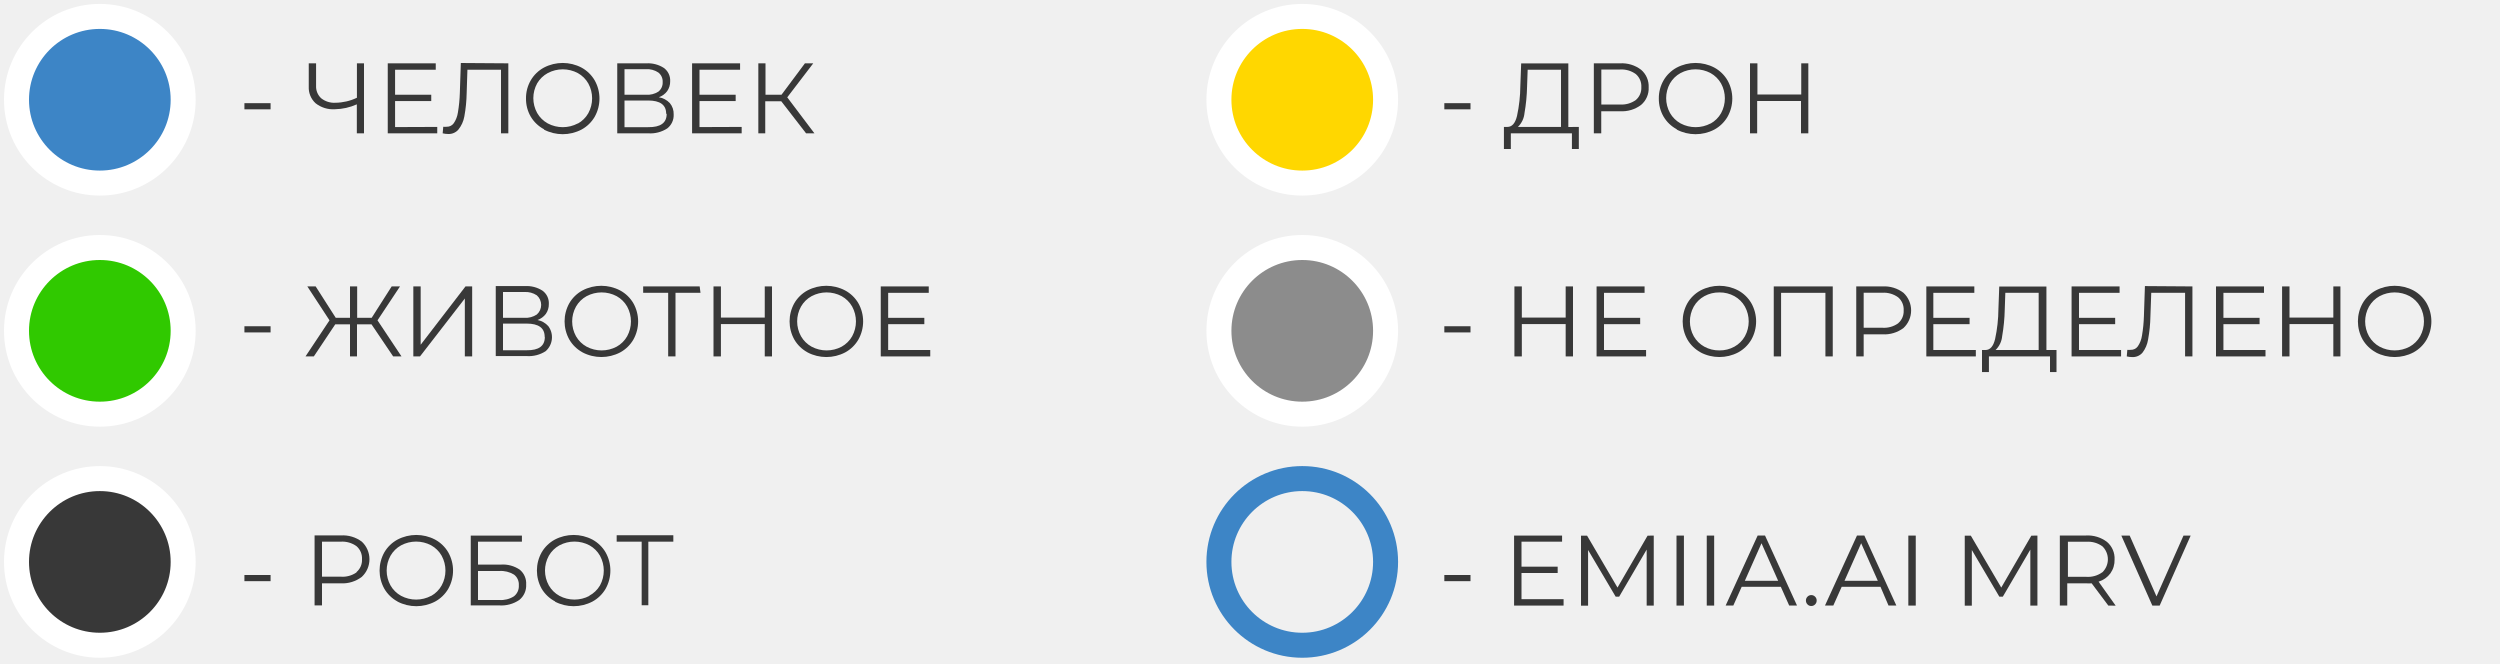
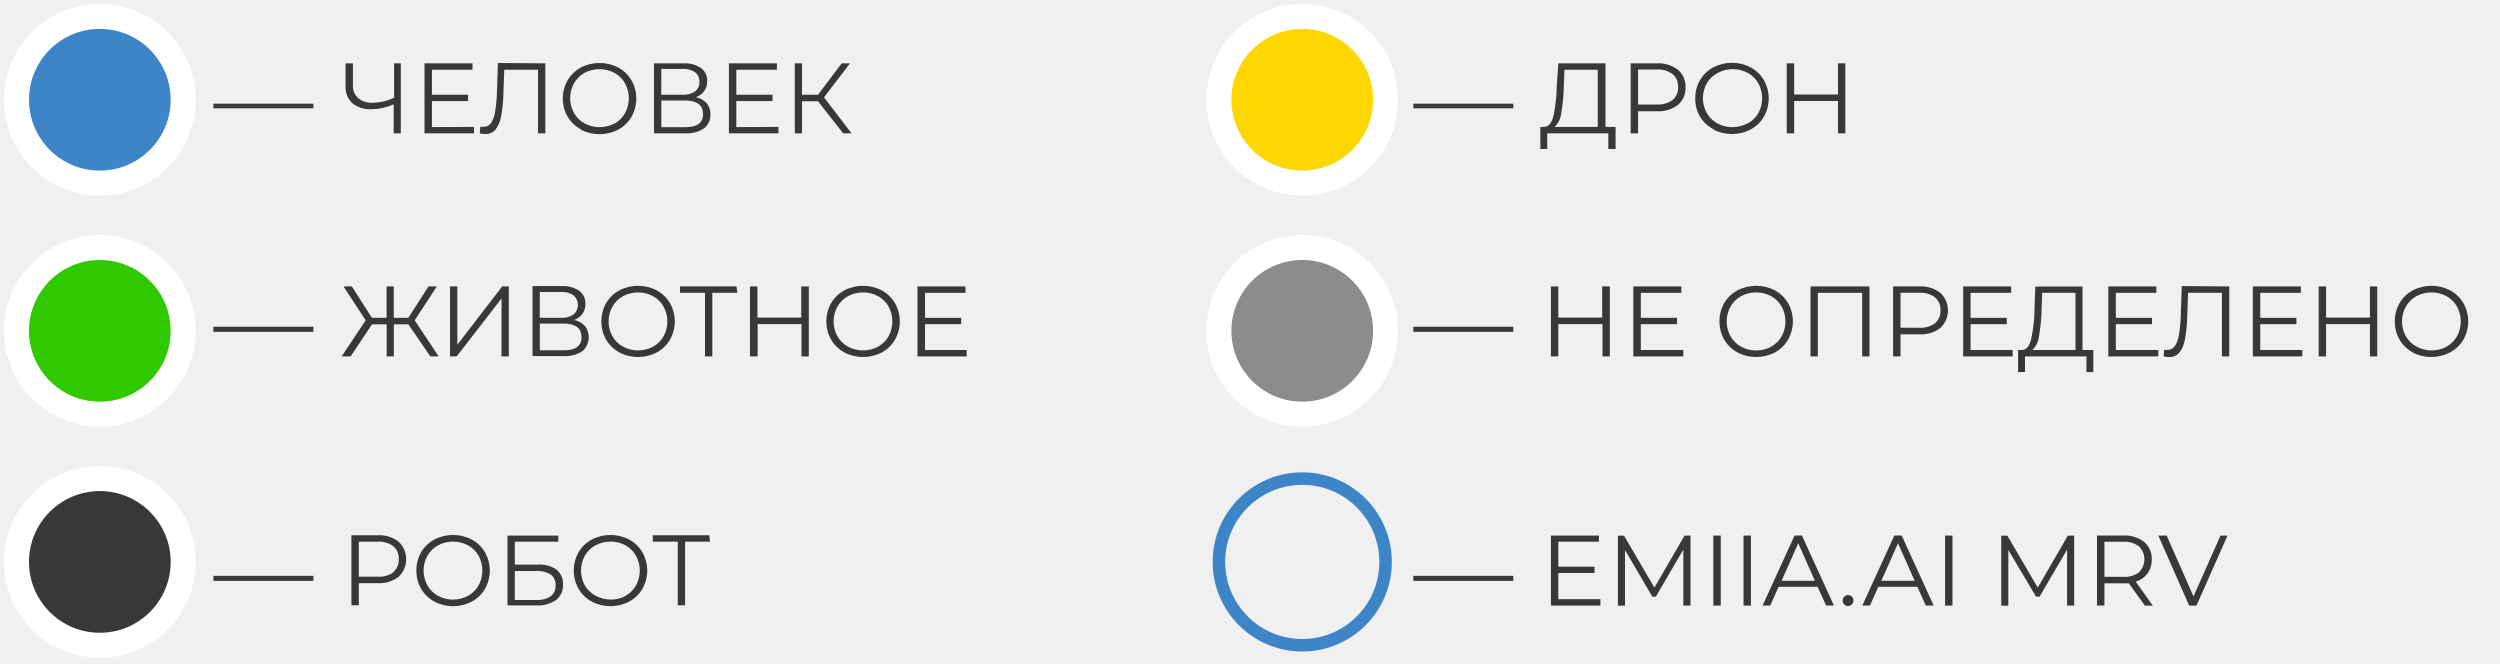
- <svg xmlns="http://www.w3.org/2000/svg" id="Layer_1" data-name="Layer 1" viewBox="0 0 300 79.67">
-   <circle cx="11.98" cy="11.97" r="10" style="fill:#3d85c6;stroke:#fff;stroke-miterlimit:1;stroke-width:3px" />
-   <circle cx="156.27" cy="11.97" r="10" style="fill:gold;stroke:#fff;stroke-miterlimit:1;stroke-width:3px" />
-   <circle cx="11.98" cy="39.7" r="10" style="fill:#30c900;stroke:#fff;stroke-miterlimit:1;stroke-width:3px" />
-   <circle cx="11.98" cy="67.43" r="10" style="fill:#383838;stroke:#fff;stroke-miterlimit:1;stroke-width:3px" />
-   <path d="M29.33,12.38h3.14v.74H29.33Z" style="fill:#383838" />
-   <path d="M43.68,7.6V16h-.86V12.52a6.7,6.7,0,0,1-2.65.59,3.37,3.37,0,0,1-2.3-.72,2.54,2.54,0,0,1-.82-2V7.6h.88v2.68a1.91,1.91,0,0,0,.61,1.51,2.51,2.51,0,0,0,1.72.54,6.13,6.13,0,0,0,2.57-.6V7.6Z" style="fill:#383838" />
-   <path d="M52.47,15.23V16H46.53V7.6h5.76v.77H47.41v3h4.34v.76H47.41v3.12Z" style="fill:#383838" />
-   <path d="M61,7.6V16h-.88V8.37H56.09L56,11.18a17.11,17.11,0,0,1-.28,2.8A3.48,3.48,0,0,1,55,15.56a1.53,1.53,0,0,1-1.21.52,2.88,2.88,0,0,1-.67-.08l.07-.79a1.71,1.71,0,0,0,.4,0,1,1,0,0,0,.86-.42,3.06,3.06,0,0,0,.5-1.3,16.71,16.71,0,0,0,.23-2.33l.12-3.6Z" style="fill:#383838" />
-   <path d="M65.28,15.51A4.08,4.08,0,0,1,63.69,14a4.24,4.24,0,0,1-.57-2.18,4.24,4.24,0,0,1,.57-2.18,4.07,4.07,0,0,1,1.58-1.53,4.86,4.86,0,0,1,4.51,0,4.09,4.09,0,0,1,1.58,1.53,4.45,4.45,0,0,1,0,4.38,4.09,4.09,0,0,1-1.58,1.53,4.87,4.87,0,0,1-4.51,0Zm4.06-.68a3.26,3.26,0,0,0,1.26-1.25,3.71,3.71,0,0,0,0-3.56,3.26,3.26,0,0,0-1.26-1.25,3.84,3.84,0,0,0-3.61,0A3.29,3.29,0,0,0,64.46,10a3.67,3.67,0,0,0,0,3.56,3.29,3.29,0,0,0,1.27,1.25,3.84,3.84,0,0,0,3.61,0Z" style="fill:#383838" />
-   <path d="M80.38,12.37a2,2,0,0,1,.46,1.36,2,2,0,0,1-.77,1.68,3.72,3.72,0,0,1-2.27.59H74.07V7.6h3.49a3.51,3.51,0,0,1,2.1.55,1.85,1.85,0,0,1,.76,1.6,2,2,0,0,1-.36,1.19,2.13,2.13,0,0,1-1,.73A2.33,2.33,0,0,1,80.38,12.37Zm-5.44-1h2.57A2.43,2.43,0,0,0,79,11a1.36,1.36,0,0,0,.52-1.15A1.36,1.36,0,0,0,79,8.7a2.43,2.43,0,0,0-1.49-.4H74.94Zm5,2.27q0-1.58-2.17-1.58H74.94v3.2h2.84Q80,15.29,80,13.67Z" style="fill:#383838" />
-   <path d="M89,15.23V16H83.05V7.6h5.76v.77H83.94v3h4.34v.76H83.94v3.12Z" style="fill:#383838" />
-   <path d="M93.75,12.15H91.83V16H91V7.6h.86v3.77h1.92L96.59,7.6h1l-3.12,4.08L97.73,16h-1Z" style="fill:#383838" />
-   <path d="M173.32,12.38h3.14v.74h-3.14Z" style="fill:#383838" />
-   <path d="M189.46,15.23v2.65h-.83V16H181.3v1.88h-.83V15.23h.42q.83,0,1.15-1.31a17.51,17.51,0,0,0,.4-3.59l.1-2.72h5.66v7.63Zm-6.52-1.66a2.66,2.66,0,0,1-.79,1.66h5.17V8.37h-4l-.07,2A21.13,21.13,0,0,1,182.94,13.57Z" style="fill:#383838" />
-   <path d="M196.93,8.37a2.61,2.61,0,0,1,.91,2.11,2.59,2.59,0,0,1-.91,2.11,3.81,3.81,0,0,1-2.52.76h-2.26V16h-.89V7.6h3.14A3.79,3.79,0,0,1,196.93,8.37ZM196.3,12a1.89,1.89,0,0,0,.66-1.54,1.92,1.92,0,0,0-.66-1.57,2.93,2.93,0,0,0-1.91-.55h-2.23v4.2h2.23A2.92,2.92,0,0,0,196.3,12Z" style="fill:#383838" />
-   <path d="M201.21,15.51A4.08,4.08,0,0,1,199.63,14a4.24,4.24,0,0,1-.57-2.18,4.24,4.24,0,0,1,.57-2.18,4.07,4.07,0,0,1,1.58-1.53,4.86,4.86,0,0,1,4.51,0,4.09,4.09,0,0,1,1.58,1.53,4.45,4.45,0,0,1,0,4.38,4.08,4.08,0,0,1-1.58,1.53,4.86,4.86,0,0,1-4.51,0Zm4.06-.68a3.26,3.26,0,0,0,1.26-1.25,3.71,3.71,0,0,0,0-3.56,3.26,3.26,0,0,0-1.26-1.25,3.83,3.83,0,0,0-3.61,0A3.29,3.29,0,0,0,200.4,10a3.67,3.67,0,0,0,0,3.56,3.29,3.29,0,0,0,1.27,1.25,3.84,3.84,0,0,0,3.61,0Z" style="fill:#383838" />
-   <path d="M217,7.6V16h-.88V12.12h-5.26V16H210V7.6h.89v3.74h5.26V7.6Z" style="fill:#383838" />
-   <circle cx="156.27" cy="39.7" r="10" style="fill:#8c8c8c;stroke:#fff;stroke-miterlimit:1;stroke-width:3px" />
-   <circle cx="156.27" cy="67.43" r="10" style="fill:none;stroke:#3d85c6;stroke-miterlimit:1;stroke-width:3px" />
-   <path d="M173.32,39.15h3.14v.74h-3.14Z" style="fill:#383838" />
-   <path d="M188.76,34.37v8.4h-.88V38.89h-5.26v3.88h-.89v-8.4h.89v3.74h5.26V34.37Z" style="fill:#383838" />
-   <path d="M197.53,42v.77h-5.94v-8.4h5.76v.77h-4.87v3h4.34v.76h-4.34V42Z" style="fill:#383838" />
-   <path d="M204.07,42.28a4.08,4.08,0,0,1-1.58-1.53,4.47,4.47,0,0,1,0-4.37,4.07,4.07,0,0,1,1.58-1.53,4.86,4.86,0,0,1,4.51,0,4.09,4.09,0,0,1,1.58,1.53,4.46,4.46,0,0,1,0,4.38,4.09,4.09,0,0,1-1.58,1.53,4.87,4.87,0,0,1-4.51,0Zm4.06-.68a3.25,3.25,0,0,0,1.26-1.25,3.71,3.71,0,0,0,0-3.56,3.25,3.25,0,0,0-1.26-1.25,3.62,3.62,0,0,0-1.8-.45,3.66,3.66,0,0,0-1.81.45,3.28,3.28,0,0,0-1.27,1.25,3.67,3.67,0,0,0,0,3.56,3.28,3.28,0,0,0,1.27,1.25,3.66,3.66,0,0,0,1.81.45A3.62,3.62,0,0,0,208.13,41.6Z" style="fill:#383838" />
-   <path d="M219.93,34.37v8.4h-.88V35.14h-5.32v7.63h-.88v-8.4Z" style="fill:#383838" />
-   <path d="M228.42,35.14a2.89,2.89,0,0,1,0,4.22,3.81,3.81,0,0,1-2.52.76h-2.26v2.65h-.89v-8.4h3.14A3.79,3.79,0,0,1,228.42,35.14Zm-.64,3.65a1.89,1.89,0,0,0,.66-1.54,1.92,1.92,0,0,0-.66-1.57,2.92,2.92,0,0,0-1.91-.55h-2.23v4.2h2.23A2.92,2.92,0,0,0,227.79,38.79Z" style="fill:#383838" />
-   <path d="M237.1,42v.77h-5.94v-8.4h5.76v.77H232v3h4.35v.76H232V42Z" style="fill:#383838" />
-   <path d="M246.78,42v2.65H246V42.77h-7.33v1.88h-.83V42h.42q.83,0,1.15-1.31a17.5,17.5,0,0,0,.4-3.59l.1-2.72h5.66V42Zm-6.52-1.66a2.66,2.66,0,0,1-.79,1.66h5.17V35.14h-4l-.07,2A21.26,21.26,0,0,1,240.26,40.34Z" style="fill:#383838" />
-   <path d="M254.53,42v.77h-5.94v-8.4h5.76v.77h-4.87v3h4.34v.76h-4.34V42Z" style="fill:#383838" />
-   <path d="M263.09,34.37v8.4h-.88V35.14h-4.06l-.1,2.81a17.18,17.18,0,0,1-.28,2.8,3.48,3.48,0,0,1-.68,1.58,1.53,1.53,0,0,1-1.21.52,2.88,2.88,0,0,1-.67-.08l.07-.79a1.71,1.71,0,0,0,.4,0,1,1,0,0,0,.86-.42,3.06,3.06,0,0,0,.5-1.3,16.64,16.64,0,0,0,.23-2.33l.12-3.6Z" style="fill:#383838" />
-   <path d="M271.86,42v.77h-5.94v-8.4h5.76v.77h-4.87v3h4.34v.76h-4.34V42Z" style="fill:#383838" />
-   <path d="M280.85,34.37v8.4H280V38.89h-5.26v3.88h-.89v-8.4h.89v3.74H280V34.37Z" style="fill:#383838" />
-   <path d="M285.1,42.28a4.08,4.08,0,0,1-1.58-1.53,4.47,4.47,0,0,1,0-4.37,4.07,4.07,0,0,1,1.58-1.53,4.86,4.86,0,0,1,4.51,0,4.09,4.09,0,0,1,1.58,1.53,4.45,4.45,0,0,1,0,4.38,4.08,4.08,0,0,1-1.58,1.53,4.86,4.86,0,0,1-4.51,0Zm4.06-.68a3.27,3.27,0,0,0,1.26-1.25,3.71,3.71,0,0,0,0-3.56,3.26,3.26,0,0,0-1.26-1.25,3.84,3.84,0,0,0-3.61,0,3.28,3.28,0,0,0-1.27,1.25,3.66,3.66,0,0,0,0,3.56,3.28,3.28,0,0,0,1.27,1.25,3.84,3.84,0,0,0,3.61,0Z" style="fill:#383838" />
-   <path d="M173.32,69h3.14v.74h-3.14Z" style="fill:#383838" />
-   <path d="M187.63,71.9v.77h-5.94v-8.4h5.76V65h-4.87v3h4.34v.76h-4.34V71.9Z" style="fill:#383838" />
-   <path d="M198.45,64.27v8.4h-.85V65.95l-3.3,5.65h-.42L190.57,66v6.68h-.85v-8.4h.73l3.65,6.23,3.61-6.23Z" style="fill:#383838" />
-   <path d="M201.18,64.27h.89v8.4h-.89Z" style="fill:#383838" />
-   <path d="M204.81,64.27h.89v8.4h-.89Z" style="fill:#383838" />
-   <path d="M213.7,70.42H209l-1,2.24h-.92l3.84-8.4h.88l3.84,8.4h-.94Zm-.32-.72-2-4.51-2,4.51Z" style="fill:#383838" />
-   <path d="M216.9,72.53a.65.65,0,0,1-.19-.47.63.63,0,0,1,.19-.46.61.61,0,0,1,.45-.19.63.63,0,0,1,.46.19.62.62,0,0,1,.19.46.64.64,0,0,1-.19.47.62.62,0,0,1-.46.19A.6.6,0,0,1,216.9,72.53Z" style="fill:#383838" />
-   <path d="M225.66,70.42H221l-1,2.24H219l3.84-8.4h.88l3.84,8.4h-.94Zm-.32-.72-2-4.51-2,4.51Z" style="fill:#383838" />
-   <path d="M229,64.27h.89v8.4H229Z" style="fill:#383838" />
-   <path d="M244.49,64.27v8.4h-.85V65.95l-3.3,5.65h-.42L236.62,66v6.68h-.85v-8.4h.73l3.65,6.23,3.61-6.23Z" style="fill:#383838" />
-   <path d="M253,72.67,251,70a6,6,0,0,1-.67,0h-2.26v2.66h-.89v-8.4h3.14a3.79,3.79,0,0,1,2.52.77,2.61,2.61,0,0,1,.91,2.11,2.73,2.73,0,0,1-.5,1.66,2.76,2.76,0,0,1-1.42,1l2.05,2.88Zm-.71-4a2.17,2.17,0,0,0,0-3.11,2.93,2.93,0,0,0-1.91-.55h-2.23v4.21h2.23A2.9,2.9,0,0,0,252.25,68.69Z" style="fill:#383838" />
-   <path d="M262.88,64.27l-3.72,8.4h-.88l-3.72-8.4h1l3.22,7.3,3.24-7.3Z" style="fill:#383838" />
-   <path d="M29.33,39.15h3.14v.74H29.33Z" style="fill:#383838" />
-   <path d="M44.58,38.92H42.84v3.85H42V38.92H40.23l-2.57,3.85h-1l2.88-4.33-2.66-4.07h1l2.41,3.77H42V34.37h.86v3.77h1.74L47,34.37h1L45.3,38.44l2.88,4.33h-1Z" style="fill:#383838" />
-   <path d="M49.6,34.37h.88v7l5.38-7h.8v8.4h-.88V35.82L50.4,42.77h-.8Z" style="fill:#383838" />
-   <path d="M65.8,39.14a2.23,2.23,0,0,1-.32,3,3.72,3.72,0,0,1-2.27.59H59.49v-8.4H63a3.51,3.51,0,0,1,2.1.55,1.85,1.85,0,0,1,.76,1.6,2,2,0,0,1-.36,1.19,2.13,2.13,0,0,1-1,.73A2.33,2.33,0,0,1,65.8,39.14Zm-5.44-1h2.57a2.43,2.43,0,0,0,1.49-.4,1.53,1.53,0,0,0,0-2.3,2.43,2.43,0,0,0-1.49-.4H60.36Zm5,2.27q0-1.58-2.17-1.58H60.36v3.2h2.84Q65.38,42.06,65.38,40.44Z" style="fill:#383838" />
-   <path d="M69.9,42.28a4.08,4.08,0,0,1-1.58-1.53,4.47,4.47,0,0,1,0-4.37,4.07,4.07,0,0,1,1.58-1.53,4.86,4.86,0,0,1,4.51,0A4.09,4.09,0,0,1,76,36.38a4.45,4.45,0,0,1,0,4.38,4.09,4.09,0,0,1-1.58,1.53,4.87,4.87,0,0,1-4.51,0ZM74,41.6a3.26,3.26,0,0,0,1.26-1.25,3.71,3.71,0,0,0,0-3.56A3.26,3.26,0,0,0,74,35.54a3.84,3.84,0,0,0-3.61,0,3.29,3.29,0,0,0-1.27,1.25,3.67,3.67,0,0,0,0,3.56,3.29,3.29,0,0,0,1.27,1.25,3.84,3.84,0,0,0,3.61,0Z" style="fill:#383838" />
-   <path d="M84.06,35.14h-3v7.63h-.88V35.14h-3v-.77h6.78Z" style="fill:#383838" />
-   <path d="M92.64,34.37v8.4h-.87V38.89H86.51v3.88h-.89v-8.4h.89v3.74h5.26V34.37Z" style="fill:#383838" />
-   <path d="M96.9,42.28a4.08,4.08,0,0,1-1.58-1.53,4.47,4.47,0,0,1,0-4.37,4.07,4.07,0,0,1,1.58-1.53,4.86,4.86,0,0,1,4.51,0A4.09,4.09,0,0,1,103,36.38a4.45,4.45,0,0,1,0,4.38,4.08,4.08,0,0,1-1.58,1.53,4.86,4.86,0,0,1-4.51,0ZM101,41.6a3.27,3.27,0,0,0,1.26-1.25,3.71,3.71,0,0,0,0-3.56A3.26,3.26,0,0,0,101,35.54a3.84,3.84,0,0,0-3.61,0,3.28,3.28,0,0,0-1.27,1.25,3.66,3.66,0,0,0,0,3.56,3.28,3.28,0,0,0,1.27,1.25,3.84,3.84,0,0,0,3.61,0Z" style="fill:#383838" />
-   <path d="M111.63,42v.77h-5.94v-8.4h5.76v.77h-4.87v3h4.34v.76h-4.34V42Z" style="fill:#383838" />
-   <path d="M29.33,69h3.14v.74H29.33Z" style="fill:#383838" />
-   <path d="M43.42,65a2.89,2.89,0,0,1,0,4.22A3.81,3.81,0,0,1,40.9,70H38.64v2.65h-.89v-8.4H40.9A3.79,3.79,0,0,1,43.42,65Zm-.64,3.65a1.89,1.89,0,0,0,.66-1.54,1.92,1.92,0,0,0-.66-1.57A2.92,2.92,0,0,0,40.87,65H38.64v4.2h2.23A2.92,2.92,0,0,0,42.78,68.69Z" style="fill:#383838" />
-   <path d="M47.7,72.18a4.08,4.08,0,0,1-1.58-1.53,4.47,4.47,0,0,1,0-4.37,4.07,4.07,0,0,1,1.58-1.53,4.86,4.86,0,0,1,4.51,0,4.09,4.09,0,0,1,1.58,1.53,4.45,4.45,0,0,1,0,4.38,4.09,4.09,0,0,1-1.58,1.53,4.87,4.87,0,0,1-4.51,0Zm4.06-.68A3.26,3.26,0,0,0,53,70.25a3.71,3.71,0,0,0,0-3.56,3.26,3.26,0,0,0-1.26-1.25,3.84,3.84,0,0,0-3.61,0,3.29,3.29,0,0,0-1.27,1.25,3.67,3.67,0,0,0,0,3.56,3.29,3.29,0,0,0,1.27,1.25,3.84,3.84,0,0,0,3.61,0Z" style="fill:#383838" />
-   <path d="M56.49,64.27h6.14V65H57.36v2.75h2.75a3.59,3.59,0,0,1,2.26.61,2.13,2.13,0,0,1,.77,1.78A2.22,2.22,0,0,1,62.31,72a3.83,3.83,0,0,1-2.39.65H56.49ZM59.91,72a2.92,2.92,0,0,0,1.76-.44,1.54,1.54,0,0,0,.59-1.32,1.49,1.49,0,0,0-.58-1.29,3,3,0,0,0-1.77-.43H57.36V72Z" style="fill:#383838" />
-   <path d="M66.63,72.18A4.08,4.08,0,0,1,65,70.65a4.47,4.47,0,0,1,0-4.37,4.07,4.07,0,0,1,1.58-1.53,4.86,4.86,0,0,1,4.51,0,4.09,4.09,0,0,1,1.58,1.53,4.45,4.45,0,0,1,0,4.38,4.09,4.09,0,0,1-1.58,1.53,4.87,4.87,0,0,1-4.51,0Zm4.06-.68A3.26,3.26,0,0,0,72,70.25a3.71,3.71,0,0,0,0-3.56,3.26,3.26,0,0,0-1.26-1.25,3.84,3.84,0,0,0-3.61,0,3.29,3.29,0,0,0-1.27,1.25,3.67,3.67,0,0,0,0,3.56,3.29,3.29,0,0,0,1.27,1.25,3.84,3.84,0,0,0,3.61,0Z" style="fill:#383838" />
-   <path d="M80.8,65h-3v7.63H77V65H74v-.77H80.8Z" style="fill:#383838" />
+ <svg xmlns="http://www.w3.org/2000/svg" viewBox="0 0 300 79.67">
+   <g id="Layer_1" data-name="Layer 1">
+     <circle cx="11.98" cy="11.97" r="10" style="fill:#3d85c6;stroke:#fff;stroke-miterlimit:1;stroke-width:3px" />
+     <circle cx="156.27" cy="11.97" r="10" style="fill:gold;stroke:#fff;stroke-miterlimit:1;stroke-width:3px" />
+     <circle cx="11.98" cy="39.7" r="10" style="fill:#30c900;stroke:#fff;stroke-miterlimit:1;stroke-width:3px" />
+     <circle cx="11.98" cy="67.43" r="10" style="fill:#383838;stroke:#fff;stroke-miterlimit:1;stroke-width:3px" />
+     <path d="M25.61,12.44h12V13h-12Z" style="fill:#383838" />
+     <path d="M48.1,7.6V16h-.86V12.52a6.7,6.7,0,0,1-2.65.59,3.37,3.37,0,0,1-2.3-.72,2.54,2.54,0,0,1-.82-2V7.6h.88v2.68A1.91,1.91,0,0,0,43,11.79a2.51,2.51,0,0,0,1.72.54,6.13,6.13,0,0,0,2.57-.6V7.6Z" style="fill:#383838" />
+     <path d="M56.88,15.23V16H50.94V7.6H56.7v.77H51.83v3h4.34v.76H51.83v3.12Z" style="fill:#383838" />
+     <path d="M65.44,7.6V16h-.88V8.37H60.51l-.1,2.81a17.11,17.11,0,0,1-.28,2.8,3.48,3.48,0,0,1-.68,1.58,1.53,1.53,0,0,1-1.21.52,2.88,2.88,0,0,1-.67-.08l.07-.79a1.71,1.71,0,0,0,.4,0,1,1,0,0,0,.86-.42,3.06,3.06,0,0,0,.5-1.3,16.71,16.71,0,0,0,.23-2.33l.12-3.6Z" style="fill:#383838" />
+     <path d="M69.69,15.51A4.08,4.08,0,0,1,68.11,14a4.24,4.24,0,0,1-.57-2.18,4.24,4.24,0,0,1,.57-2.18,4.07,4.07,0,0,1,1.58-1.53,4.86,4.86,0,0,1,4.51,0,4.09,4.09,0,0,1,1.58,1.53,4.45,4.45,0,0,1,0,4.38,4.09,4.09,0,0,1-1.58,1.53,4.87,4.87,0,0,1-4.51,0Zm4.06-.68A3.26,3.26,0,0,0,75,13.58,3.71,3.71,0,0,0,75,10a3.26,3.26,0,0,0-1.26-1.25,3.84,3.84,0,0,0-3.61,0A3.29,3.29,0,0,0,68.88,10a3.67,3.67,0,0,0,0,3.56,3.29,3.29,0,0,0,1.27,1.25,3.84,3.84,0,0,0,3.61,0Z" style="fill:#383838" />
+     <path d="M84.79,12.37a2,2,0,0,1,.46,1.36,2,2,0,0,1-.77,1.68A3.72,3.72,0,0,1,82.2,16H78.48V7.6H82a3.51,3.51,0,0,1,2.1.55,1.85,1.85,0,0,1,.76,1.6,2,2,0,0,1-.36,1.19,2.14,2.14,0,0,1-1,.73A2.33,2.33,0,0,1,84.79,12.37Zm-5.44-1h2.57a2.43,2.43,0,0,0,1.49-.4,1.36,1.36,0,0,0,.52-1.15,1.36,1.36,0,0,0-.52-1.15,2.43,2.43,0,0,0-1.49-.4H79.36Zm5,2.27q0-1.58-2.17-1.58H79.36v3.2H82.2Q84.37,15.29,84.37,13.67Z" style="fill:#383838" />
+     <path d="M93.41,15.23V16H87.47V7.6h5.76v.77H88.36v3H92.7v.76H88.36v3.12Z" style="fill:#383838" />
+     <path d="M98.16,12.15H96.24V16h-.86V7.6h.86v3.77h1.92L101,7.6h1l-3.12,4.08,3.3,4.32h-1Z" style="fill:#383838" />
+     <path d="M169.6,12.44h12V13h-12Z" style="fill:#383838" />
+     <path d="M193.87,15.23v2.65H193V16h-7.33v1.88h-.83V15.23h.42q.83,0,1.15-1.31a17.51,17.51,0,0,0,.4-3.59L187,7.6h5.66v7.63Zm-6.52-1.66a2.66,2.66,0,0,1-.79,1.66h5.17V8.37h-4l-.07,2A21.13,21.13,0,0,1,187.35,13.57Z" style="fill:#383838" />
+     <path d="M201.35,8.37a2.61,2.61,0,0,1,.91,2.11,2.59,2.59,0,0,1-.91,2.11,3.81,3.81,0,0,1-2.52.76h-2.26V16h-.89V7.6h3.14A3.79,3.79,0,0,1,201.35,8.37ZM200.71,12a1.89,1.89,0,0,0,.66-1.54,1.92,1.92,0,0,0-.66-1.57,2.93,2.93,0,0,0-1.91-.55h-2.23v4.2h2.23A2.92,2.92,0,0,0,200.71,12Z" style="fill:#383838" />
+     <path d="M205.63,15.51A4.08,4.08,0,0,1,204,14a4.24,4.24,0,0,1-.57-2.18A4.24,4.24,0,0,1,204,9.62a4.07,4.07,0,0,1,1.58-1.53,4.86,4.86,0,0,1,4.51,0,4.09,4.09,0,0,1,1.58,1.53,4.45,4.45,0,0,1,0,4.38,4.08,4.08,0,0,1-1.58,1.53,4.86,4.86,0,0,1-4.51,0Zm4.06-.68A3.26,3.26,0,0,0,211,13.58,3.71,3.71,0,0,0,211,10a3.26,3.26,0,0,0-1.26-1.25,3.83,3.83,0,0,0-3.61,0A3.29,3.29,0,0,0,204.81,10a3.67,3.67,0,0,0,0,3.56,3.29,3.29,0,0,0,1.27,1.25,3.84,3.84,0,0,0,3.61,0Z" style="fill:#383838" />
+     <path d="M221.44,7.6V16h-.88V12.12h-5.26V16h-.89V7.6h.89v3.74h5.26V7.6Z" style="fill:#383838" />
+     <circle cx="156.27" cy="39.7" r="10" style="fill:#8c8c8c;stroke:#fff;stroke-miterlimit:1;stroke-width:3px" />
+     <circle cx="156.27" cy="67.43" r="10" style="fill:none;stroke:#3d85c6;stroke-miterlimit:1;stroke-width:1.5px" />
+     <path d="M169.6,39.21h12v.61h-12Z" style="fill:#383838" />
+     <path d="M193.18,34.37v8.4h-.88V38.89H187v3.88h-.89v-8.4H187v3.74h5.26V34.37Z" style="fill:#383838" />
+     <path d="M202,42v.77H196v-8.4h5.76v.77H196.9v3h4.34v.76H196.9V42Z" style="fill:#383838" />
+     <path d="M208.48,42.28a4.08,4.08,0,0,1-1.58-1.53,4.47,4.47,0,0,1,0-4.37,4.07,4.07,0,0,1,1.58-1.53,4.86,4.86,0,0,1,4.51,0,4.09,4.09,0,0,1,1.58,1.53,4.46,4.46,0,0,1,0,4.38A4.09,4.09,0,0,1,213,42.29a4.87,4.87,0,0,1-4.51,0Zm4.06-.68a3.25,3.25,0,0,0,1.26-1.25,3.71,3.71,0,0,0,0-3.56,3.25,3.25,0,0,0-1.26-1.25,3.62,3.62,0,0,0-1.8-.45,3.66,3.66,0,0,0-1.81.45,3.28,3.28,0,0,0-1.27,1.25,3.67,3.67,0,0,0,0,3.56,3.28,3.28,0,0,0,1.27,1.25,3.66,3.66,0,0,0,1.81.45A3.62,3.62,0,0,0,212.55,41.6Z" style="fill:#383838" />
+     <path d="M224.34,34.37v8.4h-.88V35.14h-5.32v7.63h-.88v-8.4Z" style="fill:#383838" />
+     <path d="M232.84,35.14a2.89,2.89,0,0,1,0,4.22,3.81,3.81,0,0,1-2.52.76h-2.26v2.65h-.89v-8.4h3.14A3.79,3.79,0,0,1,232.84,35.14Zm-.64,3.65a1.89,1.89,0,0,0,.66-1.54,1.92,1.92,0,0,0-.66-1.57,2.93,2.93,0,0,0-1.91-.55h-2.23v4.2h2.23A2.92,2.92,0,0,0,232.2,38.79Z" style="fill:#383838" />
+     <path d="M241.52,42v.77h-5.94v-8.4h5.76v.77h-4.87v3h4.34v.76h-4.34V42Z" style="fill:#383838" />
+     <path d="M251.2,42v2.65h-.83V42.77H243v1.88h-.83V42h.42q.83,0,1.15-1.31a17.5,17.5,0,0,0,.4-3.59l.1-2.72h5.66V42Zm-6.52-1.66a2.66,2.66,0,0,1-.79,1.66h5.17V35.14h-4l-.07,2A21.26,21.26,0,0,1,244.68,40.34Z" style="fill:#383838" />
+     <path d="M259,42v.77H253v-8.4h5.76v.77H253.9v3h4.34v.76H253.9V42Z" style="fill:#383838" />
+     <path d="M267.51,34.37v8.4h-.88V35.14h-4.06l-.1,2.81a17.18,17.18,0,0,1-.28,2.8,3.48,3.48,0,0,1-.68,1.58,1.53,1.53,0,0,1-1.21.52,2.88,2.88,0,0,1-.67-.08l.07-.79a1.71,1.71,0,0,0,.4,0,1,1,0,0,0,.86-.42,3.06,3.06,0,0,0,.5-1.3,16.64,16.64,0,0,0,.23-2.33l.12-3.6Z" style="fill:#383838" />
+     <path d="M276.28,42v.77h-5.94v-8.4h5.76v.77h-4.87v3h4.34v.76h-4.34V42Z" style="fill:#383838" />
+     <path d="M285.27,34.37v8.4h-.88V38.89h-5.26v3.88h-.89v-8.4h.89v3.74h5.26V34.37Z" style="fill:#383838" />
+     <path d="M289.52,42.28a4.08,4.08,0,0,1-1.58-1.53,4.47,4.47,0,0,1,0-4.37,4.07,4.07,0,0,1,1.58-1.53,4.86,4.86,0,0,1,4.51,0,4.09,4.09,0,0,1,1.58,1.53,4.45,4.45,0,0,1,0,4.38A4.08,4.08,0,0,1,294,42.29a4.86,4.86,0,0,1-4.51,0Zm4.06-.68a3.27,3.27,0,0,0,1.26-1.25,3.71,3.71,0,0,0,0-3.56,3.26,3.26,0,0,0-1.26-1.25,3.84,3.84,0,0,0-3.61,0,3.28,3.28,0,0,0-1.27,1.25,3.66,3.66,0,0,0,0,3.56A3.28,3.28,0,0,0,290,41.6a3.84,3.84,0,0,0,3.61,0Z" style="fill:#383838" />
+     <path d="M169.6,69.1h12v.61h-12Z" style="fill:#383838" />
+     <path d="M192.05,71.9v.77h-5.94v-8.4h5.76V65H187v3h4.34v.76H187V71.9Z" style="fill:#383838" />
+     <path d="M202.86,64.27v8.4H202V65.95l-3.3,5.65h-.42L195,66v6.68h-.85v-8.4h.73l3.65,6.23,3.61-6.23Z" style="fill:#383838" />
+     <path d="M205.6,64.27h.89v8.4h-.89Z" style="fill:#383838" />
+     <path d="M209.22,64.27h.89v8.4h-.89Z" style="fill:#383838" />
+     <path d="M218.11,70.42h-4.68l-1,2.24h-.92l3.84-8.4h.88l3.84,8.4h-.94Zm-.32-.72-2-4.51-2,4.51Z" style="fill:#383838" />
+     <path d="M221.31,72.53a.65.65,0,0,1-.19-.47.63.63,0,0,1,.19-.46.61.61,0,0,1,.45-.19.63.63,0,0,1,.46.19.62.62,0,0,1,.19.46.64.64,0,0,1-.19.47.62.62,0,0,1-.46.19A.6.6,0,0,1,221.31,72.53Z" style="fill:#383838" />
+     <path d="M230.08,70.42H225.4l-1,2.24h-.92l3.84-8.4h.88l3.84,8.4h-.94Zm-.32-.72-2-4.51-2,4.51Z" style="fill:#383838" />
+     <path d="M233.41,64.27h.89v8.4h-.89Z" style="fill:#383838" />
+     <path d="M248.9,64.27v8.4h-.85V65.95l-3.3,5.65h-.42L241,66v6.68h-.85v-8.4h.73l3.65,6.23,3.61-6.23Z" style="fill:#383838" />
+     <path d="M257.38,72.67,255.46,70a6,6,0,0,1-.67,0h-2.26v2.66h-.89v-8.4h3.14a3.79,3.79,0,0,1,2.52.77,2.61,2.61,0,0,1,.91,2.11,2.73,2.73,0,0,1-.5,1.66,2.76,2.76,0,0,1-1.42,1l2.05,2.88Zm-.71-4a2.17,2.17,0,0,0,0-3.11,2.93,2.93,0,0,0-1.91-.55h-2.23v4.21h2.23A2.9,2.9,0,0,0,256.67,68.69Z" style="fill:#383838" />
+     <path d="M267.3,64.27l-3.72,8.4h-.88L259,64.27h1l3.22,7.3,3.24-7.3Z" style="fill:#383838" />
+     <path d="M25.61,39.21h12v.61h-12Z" style="fill:#383838" />
+     <path d="M49,38.92H47.26v3.85h-.86V38.92H44.64l-2.57,3.85H41l2.88-4.33-2.66-4.07h1l2.41,3.77h1.76V34.37h.86v3.77H49l2.42-3.77h1l-2.66,4.07,2.88,4.33h-1Z" style="fill:#383838" />
+     <path d="M54,34.37h.88v7l5.38-7h.8v8.4h-.88V35.82l-5.38,6.95H54Z" style="fill:#383838" />
+     <path d="M70.21,39.14a2.23,2.23,0,0,1-.32,3,3.72,3.72,0,0,1-2.27.59H63.9v-8.4h3.49a3.51,3.51,0,0,1,2.1.55,1.85,1.85,0,0,1,.76,1.6,2,2,0,0,1-.36,1.19,2.13,2.13,0,0,1-1,.73A2.33,2.33,0,0,1,70.21,39.14Zm-5.44-1h2.57a2.43,2.43,0,0,0,1.49-.4,1.53,1.53,0,0,0,0-2.3,2.43,2.43,0,0,0-1.49-.4H64.78Zm5,2.27q0-1.58-2.17-1.58H64.78v3.2h2.84Q69.79,42.06,69.79,40.44Z" style="fill:#383838" />
+     <path d="M74.31,42.28a4.08,4.08,0,0,1-1.58-1.53,4.47,4.47,0,0,1,0-4.37,4.07,4.07,0,0,1,1.58-1.53,4.86,4.86,0,0,1,4.51,0,4.09,4.09,0,0,1,1.58,1.53,4.45,4.45,0,0,1,0,4.38,4.09,4.09,0,0,1-1.58,1.53,4.87,4.87,0,0,1-4.51,0Zm4.06-.68a3.26,3.26,0,0,0,1.26-1.25,3.71,3.71,0,0,0,0-3.56,3.26,3.26,0,0,0-1.26-1.25,3.84,3.84,0,0,0-3.61,0,3.29,3.29,0,0,0-1.27,1.25,3.67,3.67,0,0,0,0,3.56,3.29,3.29,0,0,0,1.27,1.25,3.84,3.84,0,0,0,3.61,0Z" style="fill:#383838" />
+     <path d="M88.48,35.14h-3v7.63h-.88V35.14h-3v-.77h6.78Z" style="fill:#383838" />
+     <path d="M97.06,34.37v8.4h-.88V38.89H90.92v3.88H90v-8.4h.89v3.74h5.26V34.37Z" style="fill:#383838" />
+     <path d="M101.31,42.28a4.08,4.08,0,0,1-1.58-1.53,4.47,4.47,0,0,1,0-4.37,4.07,4.07,0,0,1,1.58-1.53,4.86,4.86,0,0,1,4.51,0,4.09,4.09,0,0,1,1.58,1.53,4.45,4.45,0,0,1,0,4.38,4.08,4.08,0,0,1-1.58,1.53,4.86,4.86,0,0,1-4.51,0Zm4.06-.68a3.27,3.27,0,0,0,1.26-1.25,3.71,3.71,0,0,0,0-3.56,3.26,3.26,0,0,0-1.26-1.25,3.84,3.84,0,0,0-3.61,0,3.28,3.28,0,0,0-1.27,1.25,3.66,3.66,0,0,0,0,3.56,3.28,3.28,0,0,0,1.27,1.25,3.84,3.84,0,0,0,3.61,0Z" style="fill:#383838" />
+     <path d="M116,42v.77H110.1v-8.4h5.76v.77H111v3h4.34v.76H111V42Z" style="fill:#383838" />
+     <path d="M25.61,69.1h12v.61h-12Z" style="fill:#383838" />
+     <path d="M47.83,65a2.89,2.89,0,0,1,0,4.22,3.81,3.81,0,0,1-2.52.76H43.06v2.65h-.89v-8.4h3.14A3.79,3.79,0,0,1,47.83,65Zm-.64,3.65a1.89,1.89,0,0,0,.66-1.54,1.92,1.92,0,0,0-.66-1.57A2.92,2.92,0,0,0,45.29,65H43.06v4.2h2.23A2.92,2.92,0,0,0,47.2,68.69Z" style="fill:#383838" />
+     <path d="M52.11,72.18a4.08,4.08,0,0,1-1.58-1.53,4.47,4.47,0,0,1,0-4.37,4.07,4.07,0,0,1,1.58-1.53,4.86,4.86,0,0,1,4.51,0,4.09,4.09,0,0,1,1.58,1.53,4.45,4.45,0,0,1,0,4.38,4.09,4.09,0,0,1-1.58,1.53,4.87,4.87,0,0,1-4.51,0Zm4.06-.68a3.26,3.26,0,0,0,1.26-1.25,3.71,3.71,0,0,0,0-3.56,3.26,3.26,0,0,0-1.26-1.25,3.84,3.84,0,0,0-3.61,0,3.29,3.29,0,0,0-1.27,1.25,3.67,3.67,0,0,0,0,3.56,3.29,3.29,0,0,0,1.27,1.25,3.84,3.84,0,0,0,3.61,0Z" style="fill:#383838" />
+     <path d="M60.9,64.27H67V65H61.78v2.75h2.75a3.59,3.59,0,0,1,2.26.61,2.13,2.13,0,0,1,.77,1.78A2.22,2.22,0,0,1,66.73,72a3.83,3.83,0,0,1-2.39.65H60.9ZM64.32,72a2.92,2.92,0,0,0,1.76-.44,1.54,1.54,0,0,0,.59-1.32,1.49,1.49,0,0,0-.58-1.29,3,3,0,0,0-1.77-.43H61.78V72Z" style="fill:#383838" />
+     <path d="M71,72.18a4.08,4.08,0,0,1-1.58-1.53,4.47,4.47,0,0,1,0-4.37A4.07,4.07,0,0,1,71,64.75a4.86,4.86,0,0,1,4.51,0,4.09,4.09,0,0,1,1.58,1.53,4.45,4.45,0,0,1,0,4.38,4.09,4.09,0,0,1-1.58,1.53,4.87,4.87,0,0,1-4.51,0Zm4.06-.68a3.26,3.26,0,0,0,1.26-1.25,3.71,3.71,0,0,0,0-3.56,3.26,3.26,0,0,0-1.26-1.25,3.84,3.84,0,0,0-3.61,0,3.29,3.29,0,0,0-1.27,1.25,3.67,3.67,0,0,0,0,3.56A3.29,3.29,0,0,0,71.5,71.5a3.84,3.84,0,0,0,3.61,0Z" style="fill:#383838" />
+     <path d="M85.21,65h-3v7.63h-.88V65h-3v-.77h6.78Z" style="fill:#383838" />
+   </g>
</svg>
